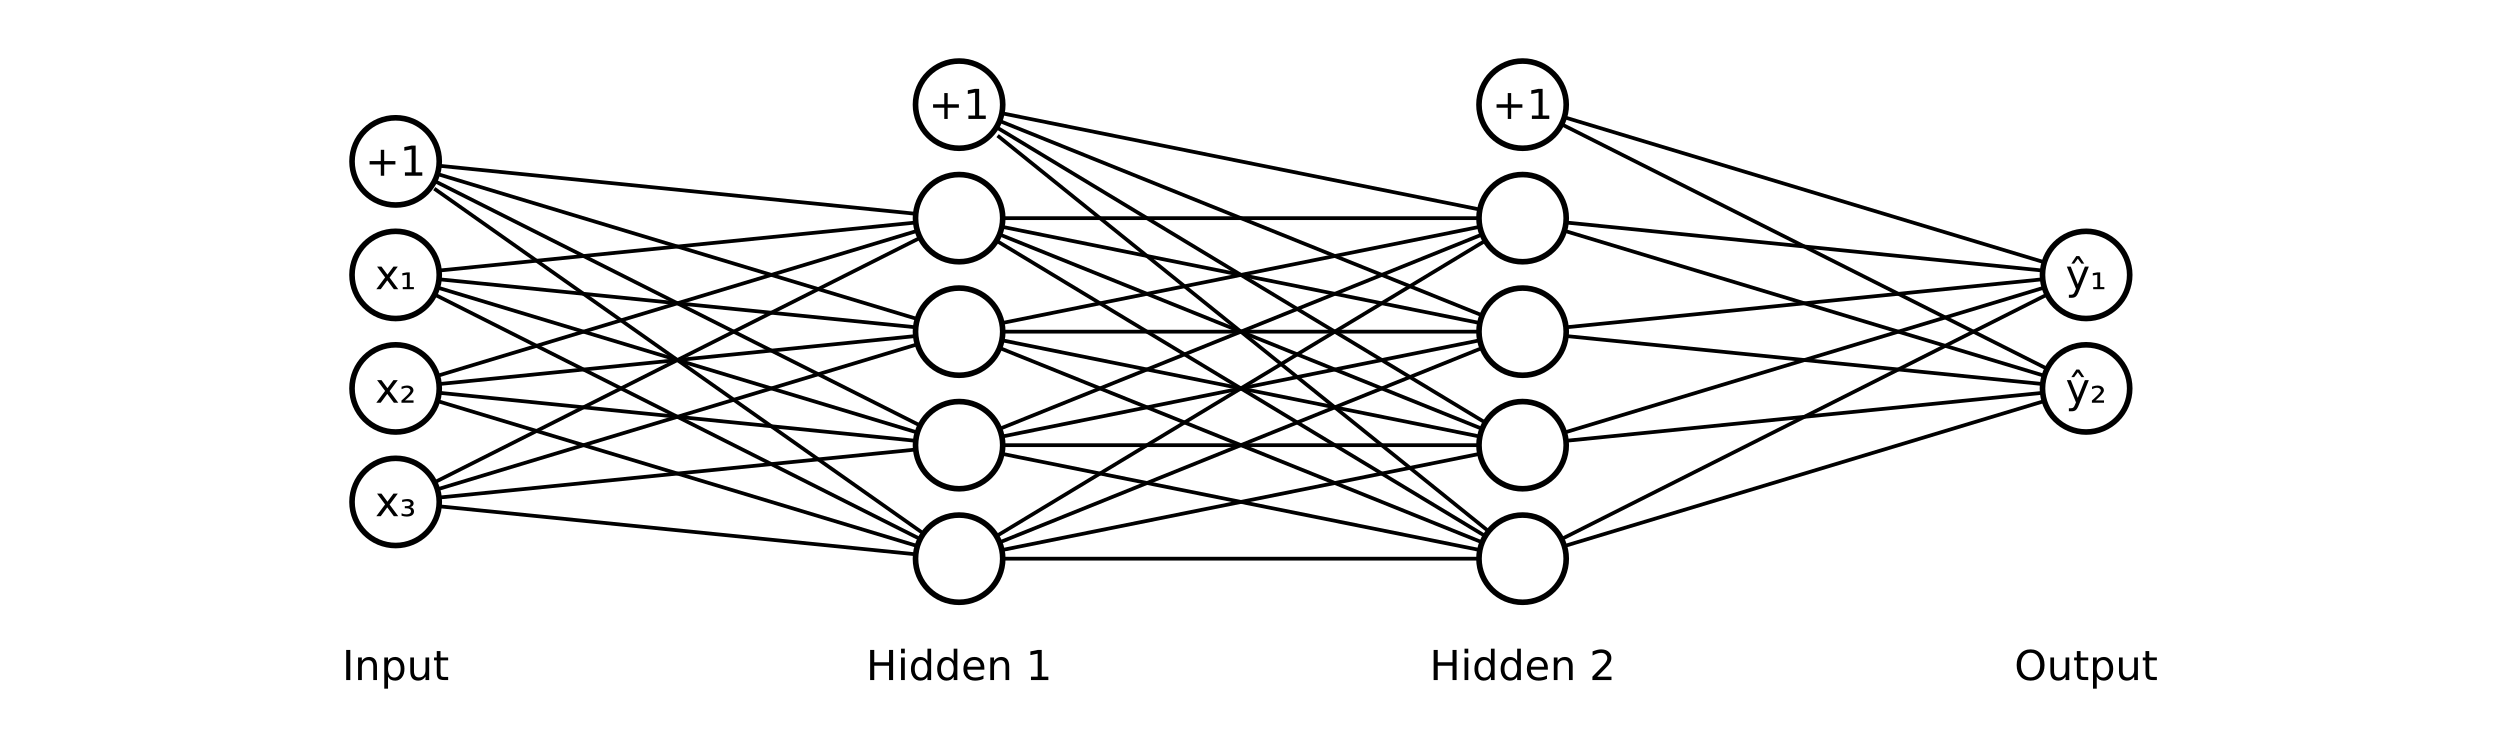
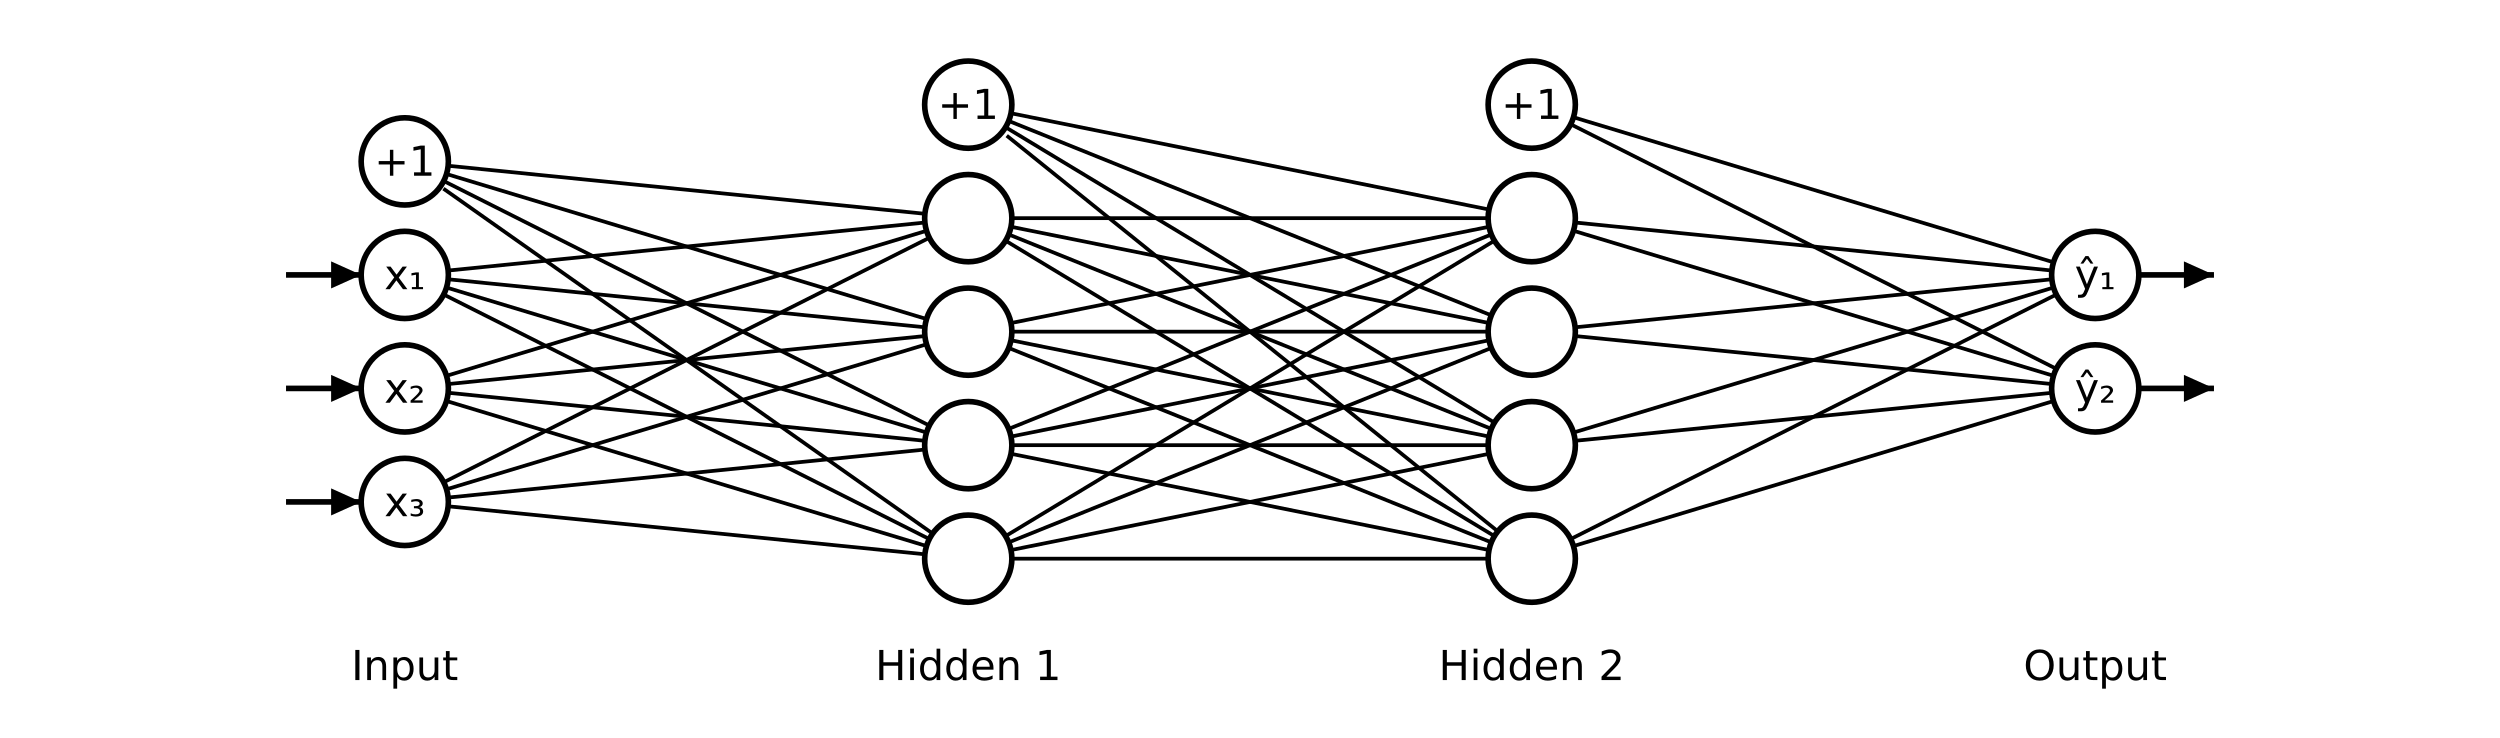
- <svg xmlns="http://www.w3.org/2000/svg" viewBox="-0.75 -0.75 665.5 196.381" role="img" aria-labelledby="dsc2f9fedb0c-title">
-   <path d="M 116.118 43.379 L 243.019 56.16" fill="none" stroke="currentColor" stroke-width="1" />
-   <path d="M 115.68 45.573 L 243.457 84.181" fill="none" stroke="currentColor" stroke-width="1" />
-   <path d="M 114.936 47.436 L 244.201 112.533" fill="none" stroke="currentColor" stroke-width="1" />
-   <path d="M 114.856 49.469 L 245.082 141.28" fill="none" stroke="currentColor" stroke-width="1" />
-   <path d="M 116.118 71.267 L 243.019 58.486" fill="none" stroke="currentColor" stroke-width="1" />
-   <path d="M 116.118 73.594 L 243.019 86.375" fill="none" stroke="currentColor" stroke-width="1" />
-   <path d="M 115.68 75.788 L 243.457 114.396" fill="none" stroke="currentColor" stroke-width="1" />
-   <path d="M 114.936 77.652 L 244.201 142.748" fill="none" stroke="currentColor" stroke-width="1" />
-   <path d="M 115.68 99.289 L 243.457 60.68" fill="none" stroke="currentColor" stroke-width="1" />
-   <path d="M 116.118 101.483 L 243.019 88.702" fill="none" stroke="currentColor" stroke-width="1" />
-   <path d="M 116.118 103.809 L 243.019 116.59" fill="none" stroke="currentColor" stroke-width="1" />
-   <path d="M 115.68 106.003 L 243.457 144.612" fill="none" stroke="currentColor" stroke-width="1" />
-   <path d="M 114.936 127.64 L 244.201 62.544" fill="none" stroke="currentColor" stroke-width="1" />
-   <path d="M 115.68 129.504 L 243.457 90.896" fill="none" stroke="currentColor" stroke-width="1" />
-   <path d="M 116.118 131.698 L 243.019 118.917" fill="none" stroke="currentColor" stroke-width="1" />
-   <path d="M 116.118 134.025 L 243.019 146.806" fill="none" stroke="currentColor" stroke-width="1" />
-   <path d="M 265.948 29.4 L 393.189 55.031" fill="none" stroke="currentColor" stroke-width="1" />
-   <path d="M 265.335 31.445 L 393.802 83.201" fill="none" stroke="currentColor" stroke-width="1" />
-   <path d="M 264.903 33.353 L 394.634 111.75" fill="none" stroke="currentColor" stroke-width="1" />
-   <path d="M 264.81 35.36 L 395.53 140.686" fill="none" stroke="currentColor" stroke-width="1" />
-   <path d="M 266.176 57.323 L 392.961 57.323" fill="none" stroke="currentColor" stroke-width="1" />
-   <path d="M 265.948 59.615 L 393.189 85.246" fill="none" stroke="currentColor" stroke-width="1" />
-   <path d="M 265.335 61.661 L 393.802 113.416" fill="none" stroke="currentColor" stroke-width="1" />
-   <path d="M 264.503 63.327 L 394.634 141.965" fill="none" stroke="currentColor" stroke-width="1" />
-   <path d="M 265.948 85.246 L 393.189 59.615" fill="none" stroke="currentColor" stroke-width="1" />
-   <path d="M 266.176 87.538 L 392.961 87.538" fill="none" stroke="currentColor" stroke-width="1" />
-   <path d="M 265.948 89.83 L 393.189 115.462" fill="none" stroke="currentColor" stroke-width="1" />
-   <path d="M 265.335 91.876 L 393.802 143.631" fill="none" stroke="currentColor" stroke-width="1" />
-   <path d="M 265.335 113.416 L 393.802 61.661" fill="none" stroke="currentColor" stroke-width="1" />
-   <path d="M 265.948 115.462 L 393.189 89.83" fill="none" stroke="currentColor" stroke-width="1" />
-   <path d="M 266.176 117.754 L 392.961 117.754" fill="none" stroke="currentColor" stroke-width="1" />
-   <path d="M 265.948 120.046 L 393.189 145.677" fill="none" stroke="currentColor" stroke-width="1" />
-   <path d="M 264.503 141.965 L 394.634 63.327" fill="none" stroke="currentColor" stroke-width="1" />
-   <path d="M 265.335 143.631 L 393.802 91.876" fill="none" stroke="currentColor" stroke-width="1" />
-   <path d="M 265.948 145.677 L 393.189 120.046" fill="none" stroke="currentColor" stroke-width="1" />
-   <path d="M 266.176 147.969 L 392.961 147.969" fill="none" stroke="currentColor" stroke-width="1" />
-   <path d="M 415.68 30.465 L 543.457 69.073" fill="none" stroke="currentColor" stroke-width="1" />
-   <path d="M 414.936 32.329 L 544.201 97.425" fill="none" stroke="currentColor" stroke-width="1" />
-   <path d="M 416.118 58.486 L 543.019 71.267" fill="none" stroke="currentColor" stroke-width="1" />
-   <path d="M 415.68 60.68 L 543.457 99.289" fill="none" stroke="currentColor" stroke-width="1" />
-   <path d="M 416.118 86.375 L 543.019 73.594" fill="none" stroke="currentColor" stroke-width="1" />
-   <path d="M 416.118 88.702 L 543.019 101.483" fill="none" stroke="currentColor" stroke-width="1" />
-   <path d="M 415.68 114.396 L 543.457 75.788" fill="none" stroke="currentColor" stroke-width="1" />
-   <path d="M 416.118 116.59 L 543.019 103.809" fill="none" stroke="currentColor" stroke-width="1" />
-   <path d="M 414.936 142.748 L 544.201 77.652" fill="none" stroke="currentColor" stroke-width="1" />
-   <path d="M 415.68 144.612 L 543.457 106.003" fill="none" stroke="currentColor" stroke-width="1" />
-   <ellipse cx="104.568" cy="42.215" rx="11.608" ry="11.608" fill="none" stroke="currentColor" stroke-width="1.5" />
-   <text x="104.568" y="46.023" font-family="'DejaVu Sans', sans-serif" font-size="11" fill="currentColor" text-anchor="middle">
+ <svg xmlns="http://www.w3.org/2000/svg" viewBox="-0.75 -0.75 665.5 196.381" role="img" aria-labelledby="dse1a774d98d-title">
+   <path d="M 118.549 43.379 L 245.45 56.16" fill="none" stroke="currentColor" stroke-width="1" />
+   <path d="M 118.111 45.573 L 245.888 84.181" fill="none" stroke="currentColor" stroke-width="1" />
+   <path d="M 117.367 47.436 L 246.632 112.533" fill="none" stroke="currentColor" stroke-width="1" />
+   <path d="M 117.289 49.469 L 247.513 141.28" fill="none" stroke="currentColor" stroke-width="1" />
+   <path d="M 118.549 71.267 L 245.45 58.486" fill="none" stroke="currentColor" stroke-width="1" />
+   <path d="M 118.549 73.594 L 245.45 86.375" fill="none" stroke="currentColor" stroke-width="1" />
+   <path d="M 118.111 75.788 L 245.888 114.396" fill="none" stroke="currentColor" stroke-width="1" />
+   <path d="M 117.367 77.652 L 246.632 142.748" fill="none" stroke="currentColor" stroke-width="1" />
+   <path d="M 118.111 99.289 L 245.888 60.68" fill="none" stroke="currentColor" stroke-width="1" />
+   <path d="M 118.549 101.483 L 245.45 88.702" fill="none" stroke="currentColor" stroke-width="1" />
+   <path d="M 118.549 103.809 L 245.45 116.59" fill="none" stroke="currentColor" stroke-width="1" />
+   <path d="M 118.111 106.003 L 245.888 144.612" fill="none" stroke="currentColor" stroke-width="1" />
+   <path d="M 117.367 127.64 L 246.632 62.544" fill="none" stroke="currentColor" stroke-width="1" />
+   <path d="M 118.111 129.504 L 245.888 90.896" fill="none" stroke="currentColor" stroke-width="1" />
+   <path d="M 118.549 131.698 L 245.45 118.917" fill="none" stroke="currentColor" stroke-width="1" />
+   <path d="M 118.549 134.025 L 245.45 146.806" fill="none" stroke="currentColor" stroke-width="1" />
+   <path d="M 268.379 29.4 L 395.621 55.031" fill="none" stroke="currentColor" stroke-width="1" />
+   <path d="M 267.766 31.445 L 396.233 83.201" fill="none" stroke="currentColor" stroke-width="1" />
+   <path d="M 267.335 33.353 L 397.065 111.75" fill="none" stroke="currentColor" stroke-width="1" />
+   <path d="M 267.241 35.36 L 397.961 140.686" fill="none" stroke="currentColor" stroke-width="1" />
+   <path d="M 268.607 57.323 L 395.392 57.323" fill="none" stroke="currentColor" stroke-width="1" />
+   <path d="M 268.379 59.615 L 395.621 85.246" fill="none" stroke="currentColor" stroke-width="1" />
+   <path d="M 267.766 61.661 L 396.233 113.416" fill="none" stroke="currentColor" stroke-width="1" />
+   <path d="M 266.934 63.327 L 397.065 141.965" fill="none" stroke="currentColor" stroke-width="1" />
+   <path d="M 268.379 85.246 L 395.621 59.615" fill="none" stroke="currentColor" stroke-width="1" />
+   <path d="M 268.607 87.538 L 395.392 87.538" fill="none" stroke="currentColor" stroke-width="1" />
+   <path d="M 268.379 89.83 L 395.621 115.462" fill="none" stroke="currentColor" stroke-width="1" />
+   <path d="M 267.766 91.876 L 396.233 143.631" fill="none" stroke="currentColor" stroke-width="1" />
+   <path d="M 267.766 113.416 L 396.233 61.661" fill="none" stroke="currentColor" stroke-width="1" />
+   <path d="M 268.379 115.462 L 395.621 89.83" fill="none" stroke="currentColor" stroke-width="1" />
+   <path d="M 268.607 117.754 L 395.392 117.754" fill="none" stroke="currentColor" stroke-width="1" />
+   <path d="M 268.379 120.046 L 395.621 145.677" fill="none" stroke="currentColor" stroke-width="1" />
+   <path d="M 266.934 141.965 L 397.065 63.327" fill="none" stroke="currentColor" stroke-width="1" />
+   <path d="M 267.766 143.631 L 396.233 91.876" fill="none" stroke="currentColor" stroke-width="1" />
+   <path d="M 268.379 145.677 L 395.621 120.046" fill="none" stroke="currentColor" stroke-width="1" />
+   <path d="M 268.607 147.969 L 395.392 147.969" fill="none" stroke="currentColor" stroke-width="1" />
+   <path d="M 418.111 30.465 L 545.888 69.073" fill="none" stroke="currentColor" stroke-width="1" />
+   <path d="M 417.367 32.329 L 546.632 97.425" fill="none" stroke="currentColor" stroke-width="1" />
+   <path d="M 418.549 58.486 L 545.45 71.267" fill="none" stroke="currentColor" stroke-width="1" />
+   <path d="M 418.111 60.68 L 545.888 99.289" fill="none" stroke="currentColor" stroke-width="1" />
+   <path d="M 418.549 86.375 L 545.45 73.594" fill="none" stroke="currentColor" stroke-width="1" />
+   <path d="M 418.549 88.702 L 545.45 101.483" fill="none" stroke="currentColor" stroke-width="1" />
+   <path d="M 418.111 114.396 L 545.888 75.788" fill="none" stroke="currentColor" stroke-width="1" />
+   <path d="M 418.549 116.59 L 545.45 103.809" fill="none" stroke="currentColor" stroke-width="1" />
+   <path d="M 417.367 142.748 L 546.632 77.652" fill="none" stroke="currentColor" stroke-width="1" />
+   <path d="M 418.111 144.612 L 545.888 106.003" fill="none" stroke="currentColor" stroke-width="1" />
+   <ellipse cx="107" cy="42.215" rx="11.608" ry="11.608" fill="none" stroke="currentColor" stroke-width="1.5" />
+   <text x="107" y="46.023" font-family="'DejaVu Sans', sans-serif" font-size="11" fill="currentColor" text-anchor="middle">
    <tspan>+1</tspan>
  </text>
-   <ellipse cx="104.568" cy="72.431" rx="11.608" ry="11.608" fill="none" stroke="currentColor" stroke-width="1.5" />
-   <text x="104.568" y="76.239" font-family="'DejaVu Sans', sans-serif" font-size="11" fill="currentColor" text-anchor="middle">
+   <ellipse cx="107" cy="72.431" rx="11.608" ry="11.608" fill="none" stroke="currentColor" stroke-width="1.5" />
+   <text x="107" y="76.239" font-family="'DejaVu Sans', sans-serif" font-size="11" fill="currentColor" text-anchor="middle">
    <tspan>x₁</tspan>
  </text>
-   <ellipse cx="104.568" cy="102.646" rx="11.608" ry="11.608" fill="none" stroke="currentColor" stroke-width="1.5" />
-   <text x="104.568" y="106.454" font-family="'DejaVu Sans', sans-serif" font-size="11" fill="currentColor" text-anchor="middle">
+   <ellipse cx="107" cy="102.646" rx="11.608" ry="11.608" fill="none" stroke="currentColor" stroke-width="1.5" />
+   <text x="107" y="106.454" font-family="'DejaVu Sans', sans-serif" font-size="11" fill="currentColor" text-anchor="middle">
    <tspan>x₂</tspan>
  </text>
-   <ellipse cx="104.568" cy="132.861" rx="11.608" ry="11.608" fill="none" stroke="currentColor" stroke-width="1.5" />
-   <text x="104.568" y="136.669" font-family="'DejaVu Sans', sans-serif" font-size="11" fill="currentColor" text-anchor="middle">
+   <ellipse cx="107" cy="132.861" rx="11.608" ry="11.608" fill="none" stroke="currentColor" stroke-width="1.5" />
+   <text x="107" y="136.669" font-family="'DejaVu Sans', sans-serif" font-size="11" fill="currentColor" text-anchor="middle">
    <tspan>x₃</tspan>
  </text>
-   <ellipse cx="254.568" cy="27.108" rx="11.608" ry="11.608" fill="none" stroke="currentColor" stroke-width="1.5" />
-   <text x="254.568" y="30.916" font-family="'DejaVu Sans', sans-serif" font-size="11" fill="currentColor" text-anchor="middle">
+   <ellipse cx="257" cy="27.108" rx="11.608" ry="11.608" fill="none" stroke="currentColor" stroke-width="1.5" />
+   <text x="257" y="30.916" font-family="'DejaVu Sans', sans-serif" font-size="11" fill="currentColor" text-anchor="middle">
    <tspan>+1</tspan>
  </text>
-   <ellipse cx="254.568" cy="57.323" rx="11.608" ry="11.608" fill="none" stroke="currentColor" stroke-width="1.5" />
-   <ellipse cx="254.568" cy="87.538" rx="11.608" ry="11.608" fill="none" stroke="currentColor" stroke-width="1.5" />
-   <ellipse cx="254.568" cy="117.754" rx="11.608" ry="11.608" fill="none" stroke="currentColor" stroke-width="1.5" />
-   <ellipse cx="254.568" cy="147.969" rx="11.608" ry="11.608" fill="none" stroke="currentColor" stroke-width="1.5" />
-   <ellipse cx="404.568" cy="27.108" rx="11.608" ry="11.608" fill="none" stroke="currentColor" stroke-width="1.5" />
-   <text x="404.568" y="30.916" font-family="'DejaVu Sans', sans-serif" font-size="11" fill="currentColor" text-anchor="middle">
+   <ellipse cx="257" cy="57.323" rx="11.608" ry="11.608" fill="none" stroke="currentColor" stroke-width="1.5" />
+   <ellipse cx="257" cy="87.538" rx="11.608" ry="11.608" fill="none" stroke="currentColor" stroke-width="1.5" />
+   <ellipse cx="257" cy="117.754" rx="11.608" ry="11.608" fill="none" stroke="currentColor" stroke-width="1.5" />
+   <ellipse cx="257" cy="147.969" rx="11.608" ry="11.608" fill="none" stroke="currentColor" stroke-width="1.5" />
+   <ellipse cx="407" cy="27.108" rx="11.608" ry="11.608" fill="none" stroke="currentColor" stroke-width="1.5" />
+   <text x="407" y="30.916" font-family="'DejaVu Sans', sans-serif" font-size="11" fill="currentColor" text-anchor="middle">
    <tspan>+1</tspan>
  </text>
-   <ellipse cx="404.568" cy="57.323" rx="11.608" ry="11.608" fill="none" stroke="currentColor" stroke-width="1.5" />
-   <ellipse cx="404.568" cy="87.538" rx="11.608" ry="11.608" fill="none" stroke="currentColor" stroke-width="1.5" />
-   <ellipse cx="404.568" cy="117.754" rx="11.608" ry="11.608" fill="none" stroke="currentColor" stroke-width="1.5" />
-   <ellipse cx="404.568" cy="147.969" rx="11.608" ry="11.608" fill="none" stroke="currentColor" stroke-width="1.5" />
-   <ellipse cx="554.568" cy="72.431" rx="11.608" ry="11.608" fill="none" stroke="currentColor" stroke-width="1.5" />
-   <text x="554.568" y="76.239" font-family="'DejaVu Sans', sans-serif" font-size="11" fill="currentColor" text-anchor="middle">
+   <ellipse cx="407" cy="57.323" rx="11.608" ry="11.608" fill="none" stroke="currentColor" stroke-width="1.5" />
+   <ellipse cx="407" cy="87.538" rx="11.608" ry="11.608" fill="none" stroke="currentColor" stroke-width="1.5" />
+   <ellipse cx="407" cy="117.754" rx="11.608" ry="11.608" fill="none" stroke="currentColor" stroke-width="1.5" />
+   <ellipse cx="407" cy="147.969" rx="11.608" ry="11.608" fill="none" stroke="currentColor" stroke-width="1.5" />
+   <ellipse cx="557" cy="72.431" rx="11.608" ry="11.608" fill="none" stroke="currentColor" stroke-width="1.5" />
+   <text x="557" y="76.239" font-family="'DejaVu Sans', sans-serif" font-size="11" fill="currentColor" text-anchor="middle">
    <tspan>ŷ₁</tspan>
  </text>
-   <ellipse cx="554.568" cy="102.646" rx="11.608" ry="11.608" fill="none" stroke="currentColor" stroke-width="1.5" />
-   <text x="554.568" y="106.454" font-family="'DejaVu Sans', sans-serif" font-size="11" fill="currentColor" text-anchor="middle">
+   <ellipse cx="557" cy="102.646" rx="11.608" ry="11.608" fill="none" stroke="currentColor" stroke-width="1.5" />
+   <text x="557" y="106.454" font-family="'DejaVu Sans', sans-serif" font-size="11" fill="currentColor" text-anchor="middle">
    <tspan>ŷ₂</tspan>
  </text>
-   <text x="104.568" y="180.287" font-family="'DejaVu Sans', sans-serif" font-size="11" fill="currentColor" text-anchor="middle">Input</text>
-   <text x="254.568" y="180.287" font-family="'DejaVu Sans', sans-serif" font-size="11" fill="currentColor" text-anchor="middle">Hidden 1</text>
-   <text x="404.568" y="180.287" font-family="'DejaVu Sans', sans-serif" font-size="11" fill="currentColor" text-anchor="middle">Hidden 2</text>
-   <text x="554.568" y="180.287" font-family="'DejaVu Sans', sans-serif" font-size="11" fill="currentColor" text-anchor="middle">Output</text>
+   <path d="M 75.392 72.431 L 95.392 72.431" fill="none" stroke="currentColor" stroke-width="1.5" />
+   <polygon points="95.392,72.431 87.392,76.031 87.392,68.831" fill="currentColor" stroke="none" />
+   <path d="M 75.392 102.646 L 95.392 102.646" fill="none" stroke="currentColor" stroke-width="1.5" />
+   <polygon points="95.392,102.646 87.392,106.246 87.392,99.046" fill="currentColor" stroke="none" />
+   <path d="M 75.392 132.861 L 95.392 132.861" fill="none" stroke="currentColor" stroke-width="1.5" />
+   <polygon points="95.392,132.861 87.392,136.461 87.392,129.261" fill="currentColor" stroke="none" />
+   <path d="M 568.608 72.431 L 588.608 72.431" fill="none" stroke="currentColor" stroke-width="1.5" />
+   <polygon points="588.608,72.431 580.608,76.031 580.608,68.831" fill="currentColor" stroke="none" />
+   <path d="M 568.608 102.646 L 588.608 102.646" fill="none" stroke="currentColor" stroke-width="1.5" />
+   <polygon points="588.608,102.646 580.608,106.246 580.608,99.046" fill="currentColor" stroke="none" />
+   <text x="107" y="180.287" font-family="'DejaVu Sans', sans-serif" font-size="11" fill="currentColor" text-anchor="middle">Input</text>
+   <text x="257" y="180.287" font-family="'DejaVu Sans', sans-serif" font-size="11" fill="currentColor" text-anchor="middle">Hidden 1</text>
+   <text x="407" y="180.287" font-family="'DejaVu Sans', sans-serif" font-size="11" fill="currentColor" text-anchor="middle">Hidden 2</text>
+   <text x="557" y="180.287" font-family="'DejaVu Sans', sans-serif" font-size="11" fill="currentColor" text-anchor="middle">Output</text>
</svg>
